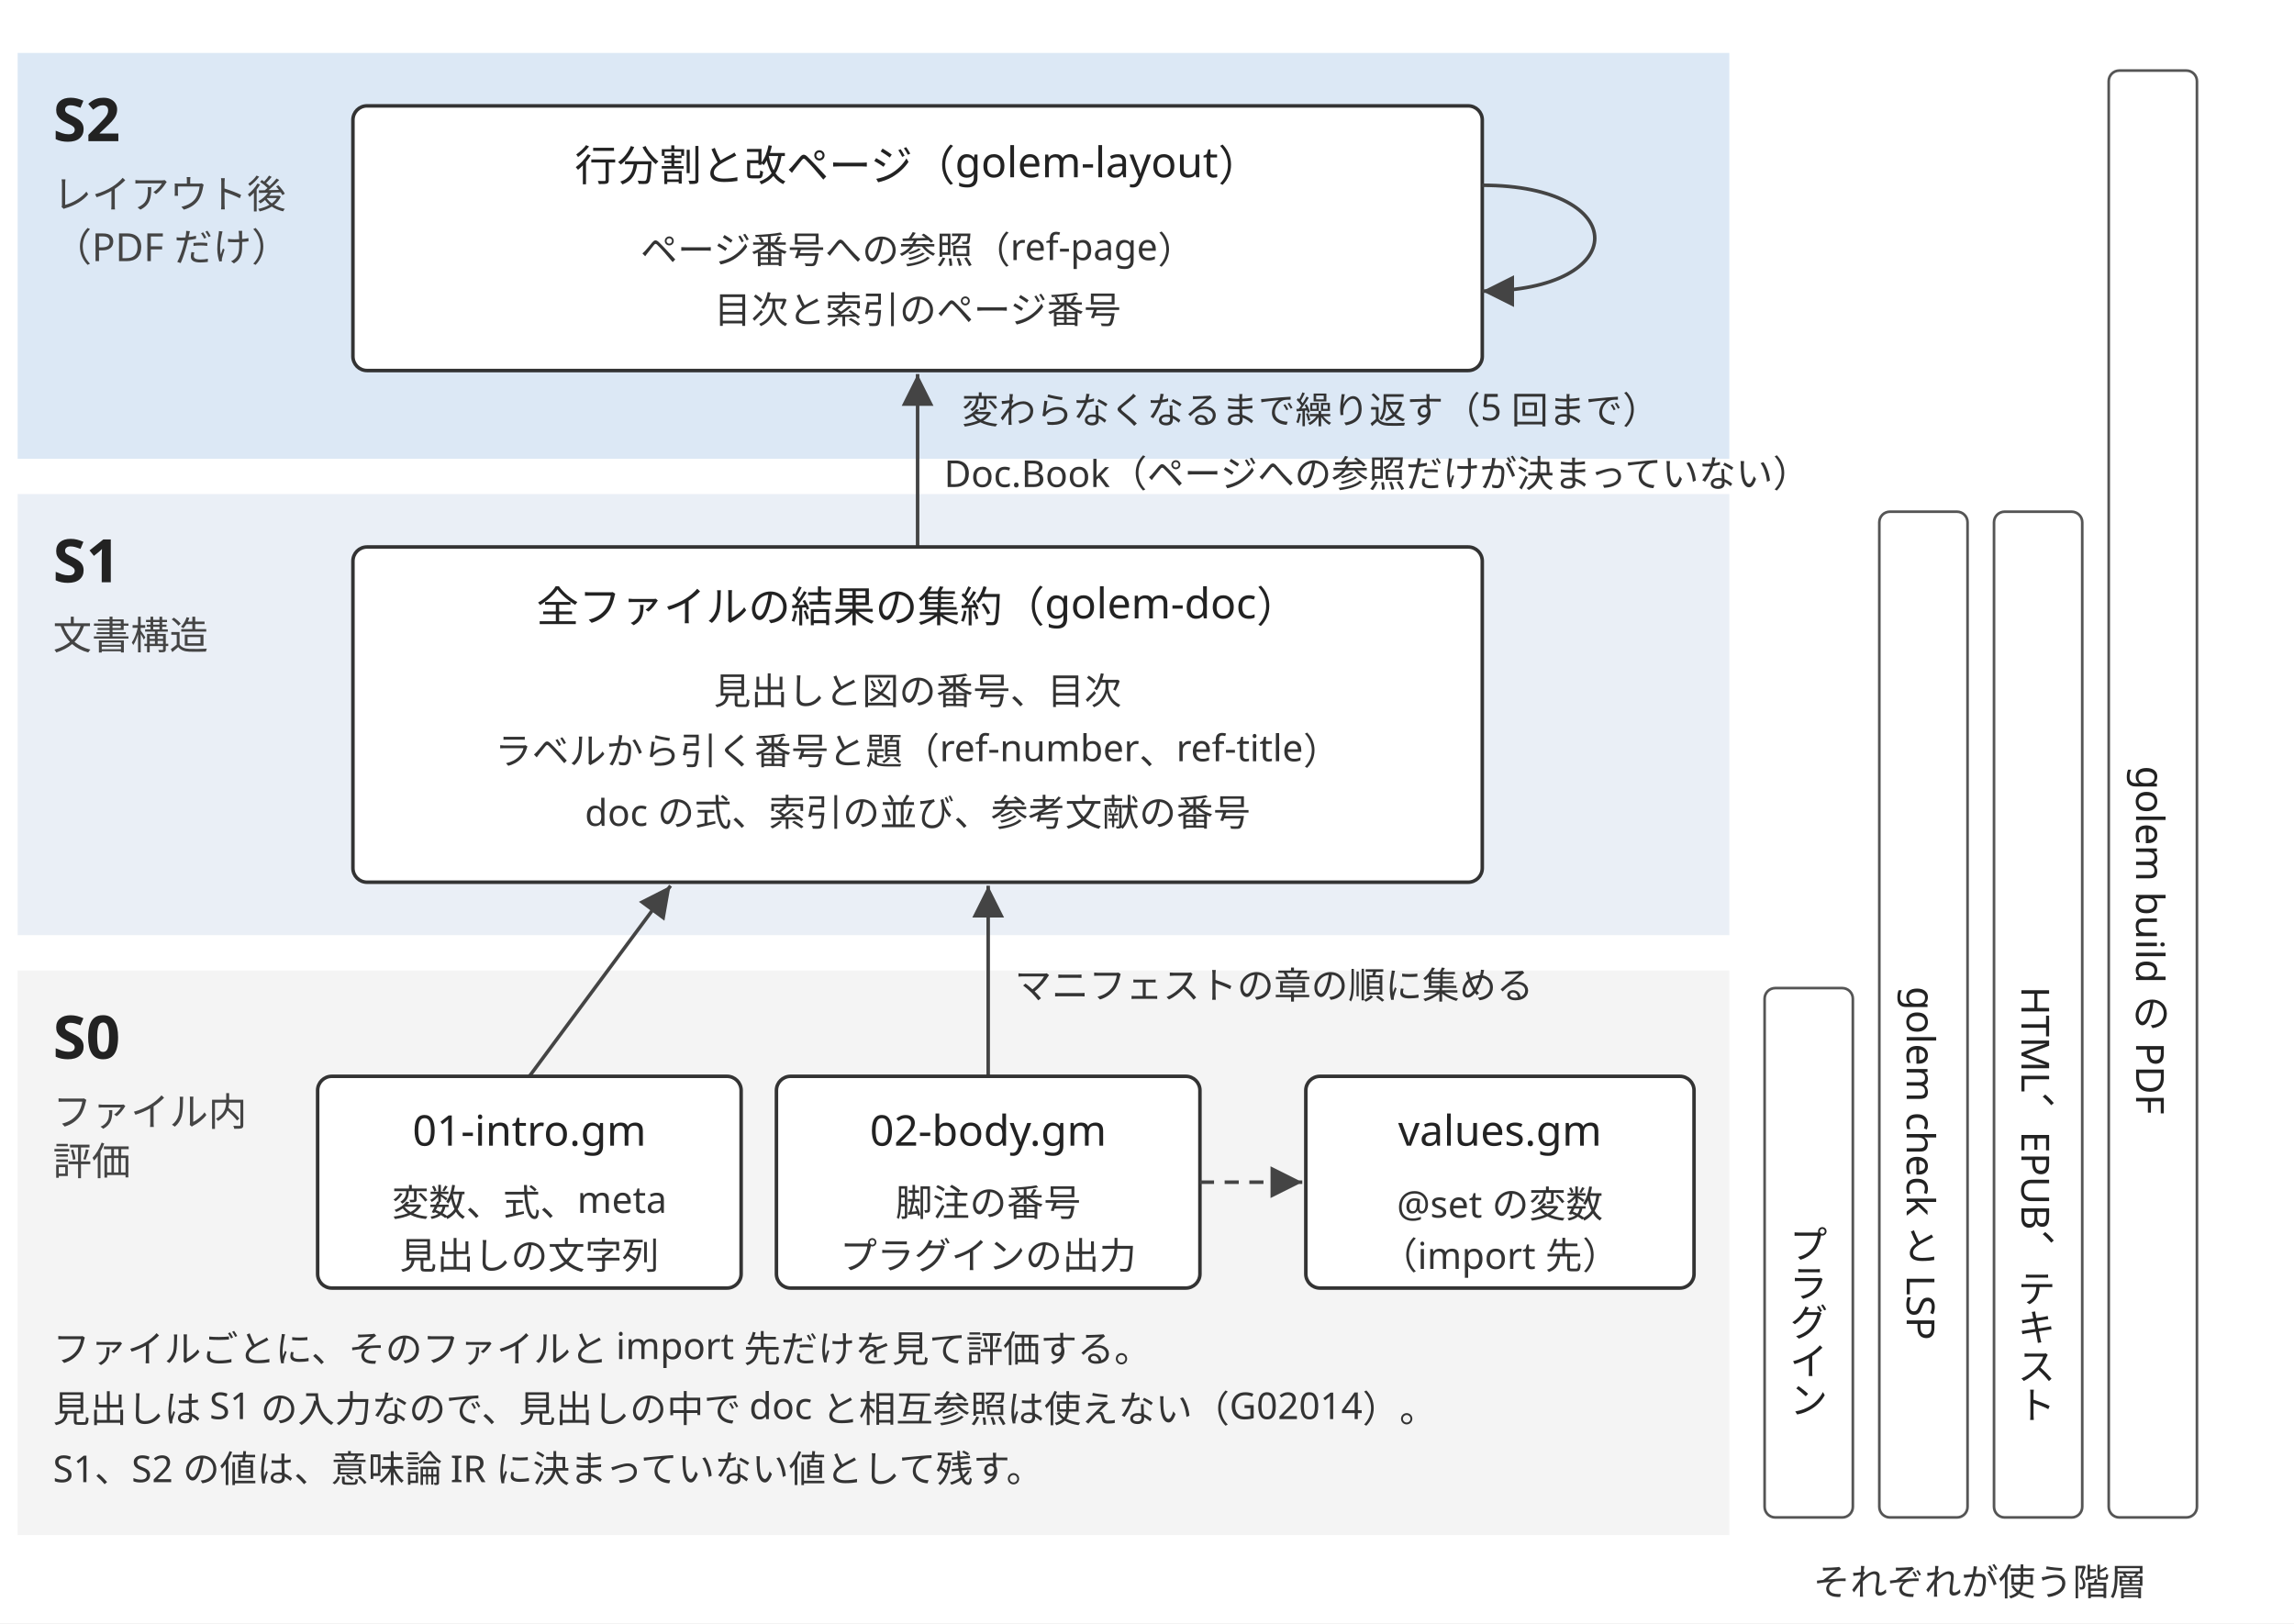
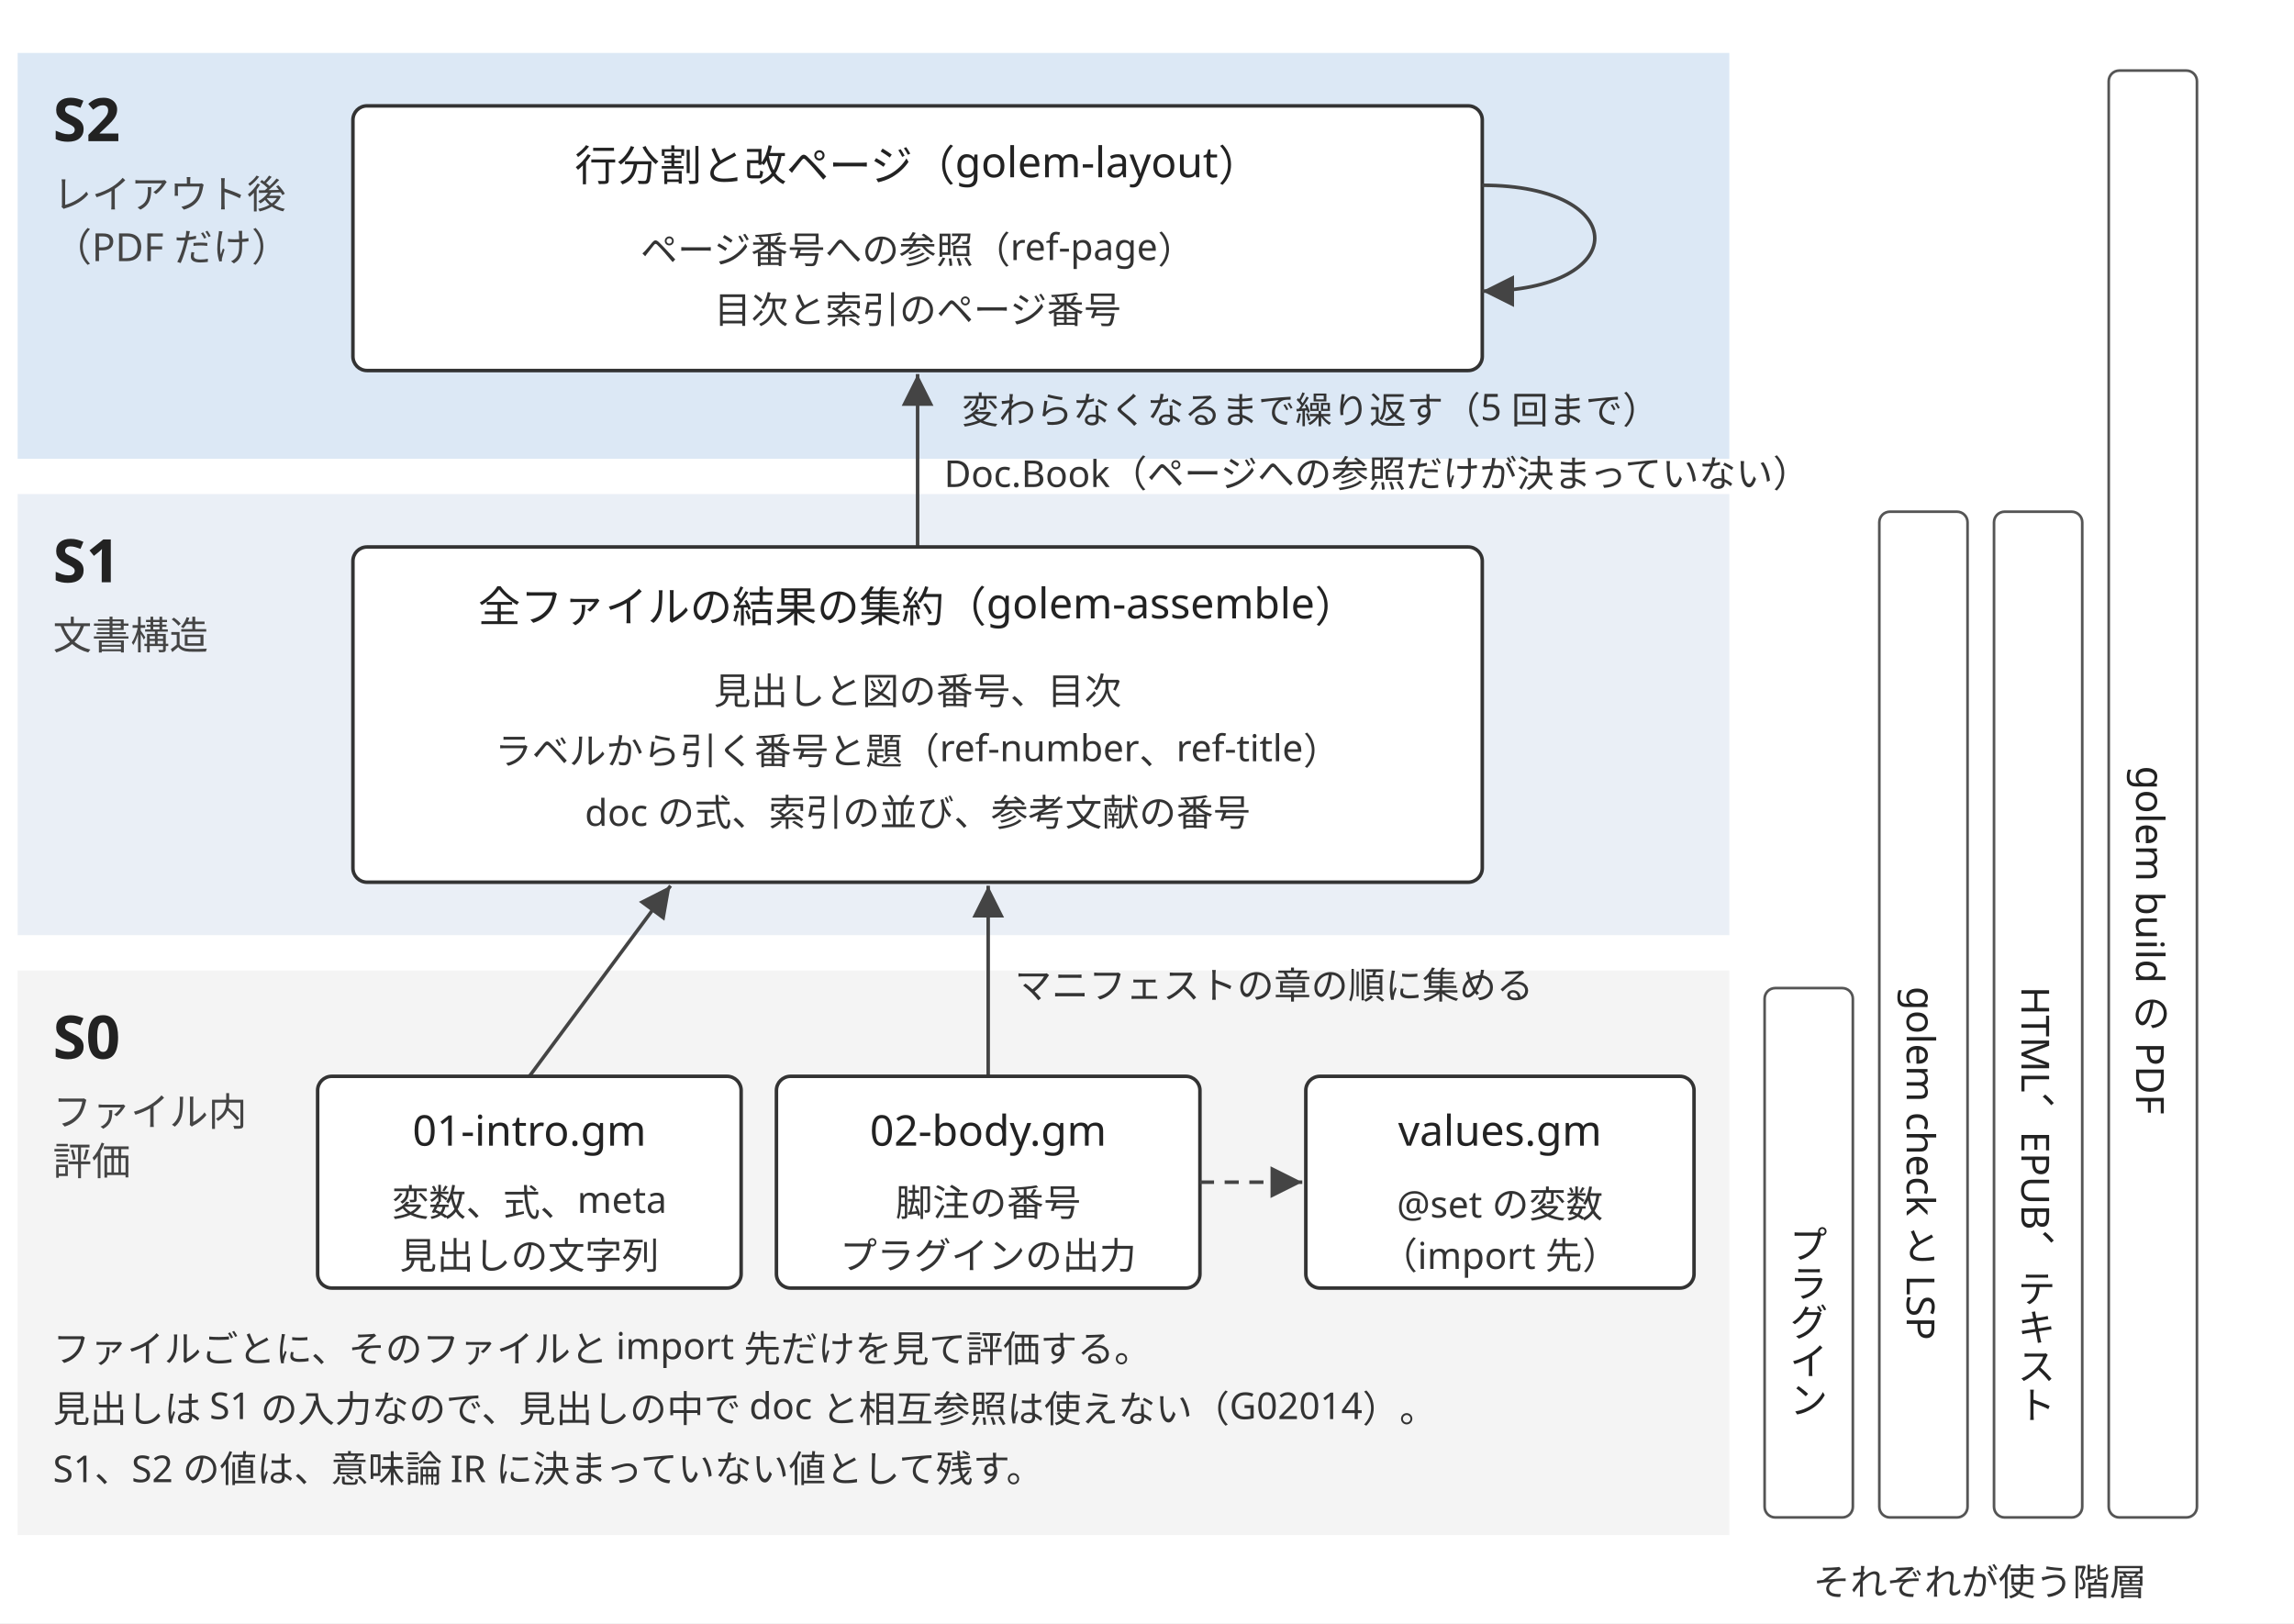
<svg xmlns="http://www.w3.org/2000/svg" width="1300" height="920" viewBox="0 0 1300 920">
  <style>
    @font-face { font-family: "Fig Sans"; src: url("../../fonts/NotoSansJP-Regular.otf"); }
    @font-face { font-family: "Fig Sans"; font-weight: bold; src: url("../../fonts/NotoSansJP-Bold.otf"); }
    text { font-family: "Fig Sans", sans-serif; font-size: 24px; fill: #222; }
    .c { text-anchor: middle; dominant-baseline: central; }
    .band-name { font-size: 34px; font-weight: bold; }
    .band-sub { font-size: 22px; fill: #444; }
    .small { font-size: 21px; fill: #333; }
    .v { writing-mode: tb; glyph-orientation-vertical: 0; text-orientation: upright; font-size: 22px; text-anchor: middle; }
    rect.band { stroke: none; }
    .b0 { fill: #f4f4f4; }
    .b1 { fill: #eaeff6; }
    .b2 { fill: #dce8f5; }
    rect.box { fill: #fff; stroke: #333; stroke-width: 2; rx: 8; }
    rect.bar { fill: #fff; stroke: #555; stroke-width: 1.5; rx: 6; }
    line, path.edge { stroke: #444; stroke-width: 2; fill: none; marker-end: url(#arrow); }
    .dash { stroke-dasharray: 8 6; }
  </style>
  <defs>
    <marker id="arrow" viewBox="0 0 10 10" refX="10" refY="5" markerWidth="9" markerHeight="9" orient="auto-start-reverse">
      <path d="M0,0 L10,5 L0,10 z" fill="#444" />
    </marker>
  </defs>
  <rect width="1300" height="920" fill="#fff" />
  <rect class="band b2" x="10" y="30" width="970" height="230" />
  <rect class="band b1" x="10" y="280" width="970" height="250" />
  <rect class="band b0" x="10" y="550" width="970" height="320" />
  <text class="band-name" x="30" y="80">S2</text>
  <text class="band-sub" x="30" y="118">レイアウト後</text>
  <text class="band-sub" x="30" y="148">（PDF だけ）</text>
  <text class="band-name" x="30" y="330">S1</text>
  <text class="band-sub" x="30" y="368">文書構造</text>
  <text class="band-name" x="30" y="600">S0</text>
  <text class="band-sub" x="30" y="638">ファイル内</text>
  <text class="band-sub" x="30" y="666">評価</text>
  <rect class="box" x="200" y="60" width="640" height="150" />
  <text class="c" x="520" y="92">行分割と改ページ（golem-layout）</text>
  <text class="c small" x="520" y="140">ページ番号への参照（ref-page）</text>
  <text class="c small" x="520" y="174">目次と索引のページ番号</text>
  <path class="edge" d="M840,105 C925,105 925,165 840,165" />
  <text class="small" x="545" y="240">変わらなくなるまで繰り返す（5 回まで）</text>
  <line x1="520" y1="310" x2="520" y2="212" />
  <text class="small" x="535" y="276">Doc.Book（ページへの参照だけが決まっていない）</text>
  <rect class="box" x="200" y="310" width="640" height="190" />
-   <text class="c" x="520" y="342">全ファイルの結果の集約（golem-doc）</text>
+   <text class="c" x="520" y="342">全ファイルの結果の集約（golem-assemble）</text>
  <text class="c small" x="520" y="390">見出しと図の番号、目次</text>
  <text class="c small" x="520" y="424">ラベルから引く番号と題（ref-number、ref-title）</text>
  <text class="c small" x="520" y="458">doc の式、索引の並び、参考文献の番号</text>
  <line x1="300" y1="610" x2="380" y2="502" />
  <line x1="560" y1="610" x2="560" y2="502" />
  <text class="small" x="575" y="566">マニフェストの章の順に集める</text>
  <rect class="box" x="180" y="610" width="240" height="120" />
  <text class="c" x="300" y="640">01-intro.gm</text>
  <text class="c small" x="300" y="680">変数、式、meta</text>
  <text class="c small" x="300" y="710">見出しの文字列</text>
  <rect class="box" x="440" y="610" width="240" height="120" />
  <text class="c" x="560" y="640">02-body.gm</text>
  <text class="c small" x="560" y="680">脚注の番号</text>
  <text class="c small" x="560" y="710">プラグインの出力</text>
  <rect class="box" x="740" y="610" width="220" height="120" />
  <text class="c" x="850" y="640">values.gm</text>
  <text class="c small" x="850" y="680">@set の変数</text>
  <text class="c small" x="850" y="710">（import 先）</text>
  <line class="dash" x1="680" y1="670" x2="738" y2="670" />
  <text class="small" x="30" y="772">ファイルごとに、そのファイルと import 先だけを見て評価する。</text>
  <text class="small" x="30" y="806">見出しは S1 の入力なので、見出しの中で doc と相互参照は使えない（G02014）。</text>
  <text class="small" x="30" y="840">S1、S2 の値は、意味論 IR に決まっていない値として残す。</text>
  <rect class="bar" x="1000" y="560" width="50" height="300" />
  <text class="v" x="1025" y="710" dominant-baseline="central">プラグイン</text>
  <rect class="bar" x="1065" y="290" width="50" height="570" />
  <text class="v" x="1090" y="575" dominant-baseline="central">golem check と LSP</text>
  <rect class="bar" x="1130" y="290" width="50" height="570" />
  <text class="v" x="1155" y="575" dominant-baseline="central">HTML、EPUB、テキスト</text>
  <rect class="bar" x="1195" y="40" width="50" height="820" />
  <text class="v" x="1220" y="450" dominant-baseline="central">golem build の PDF</text>
  <text class="c small" x="1122" y="895">それぞれが使う階層</text>
</svg>
